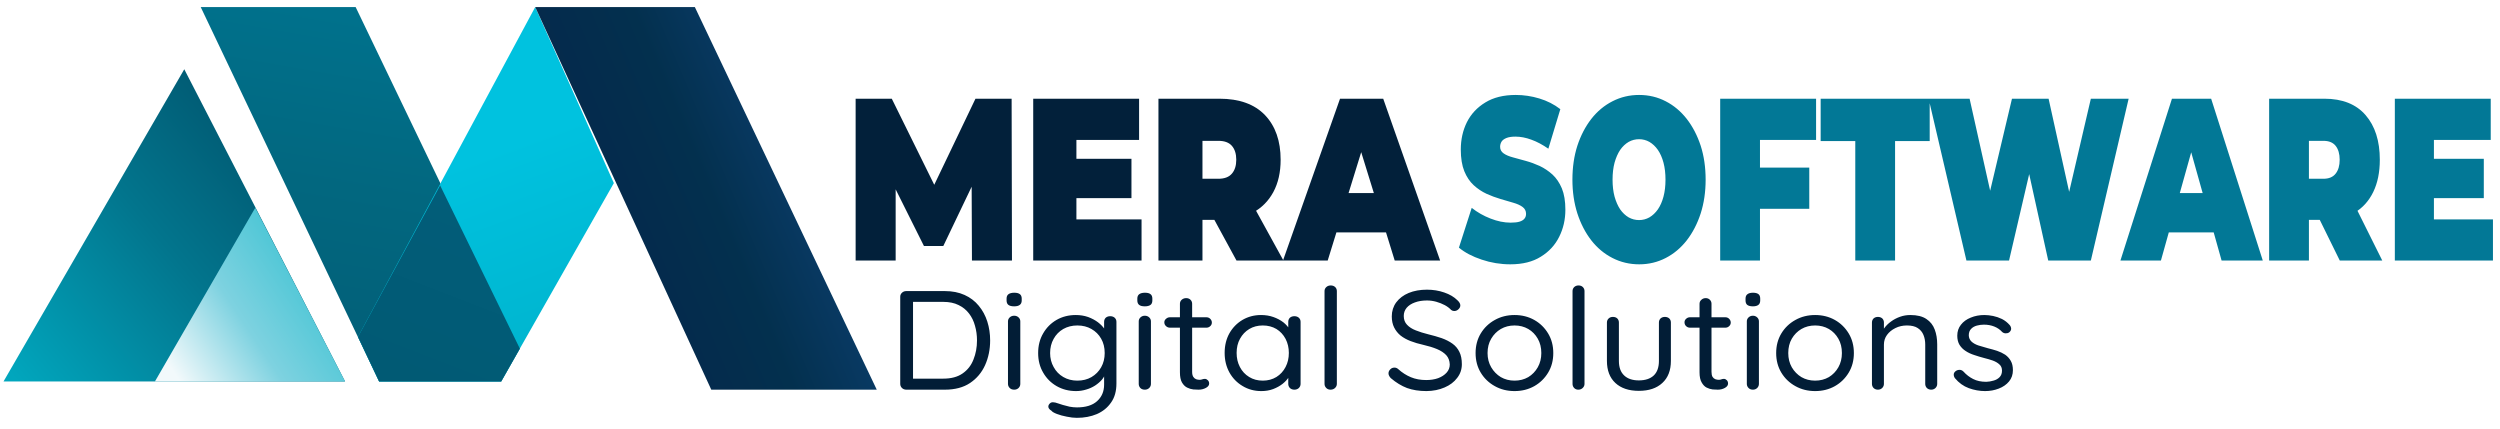
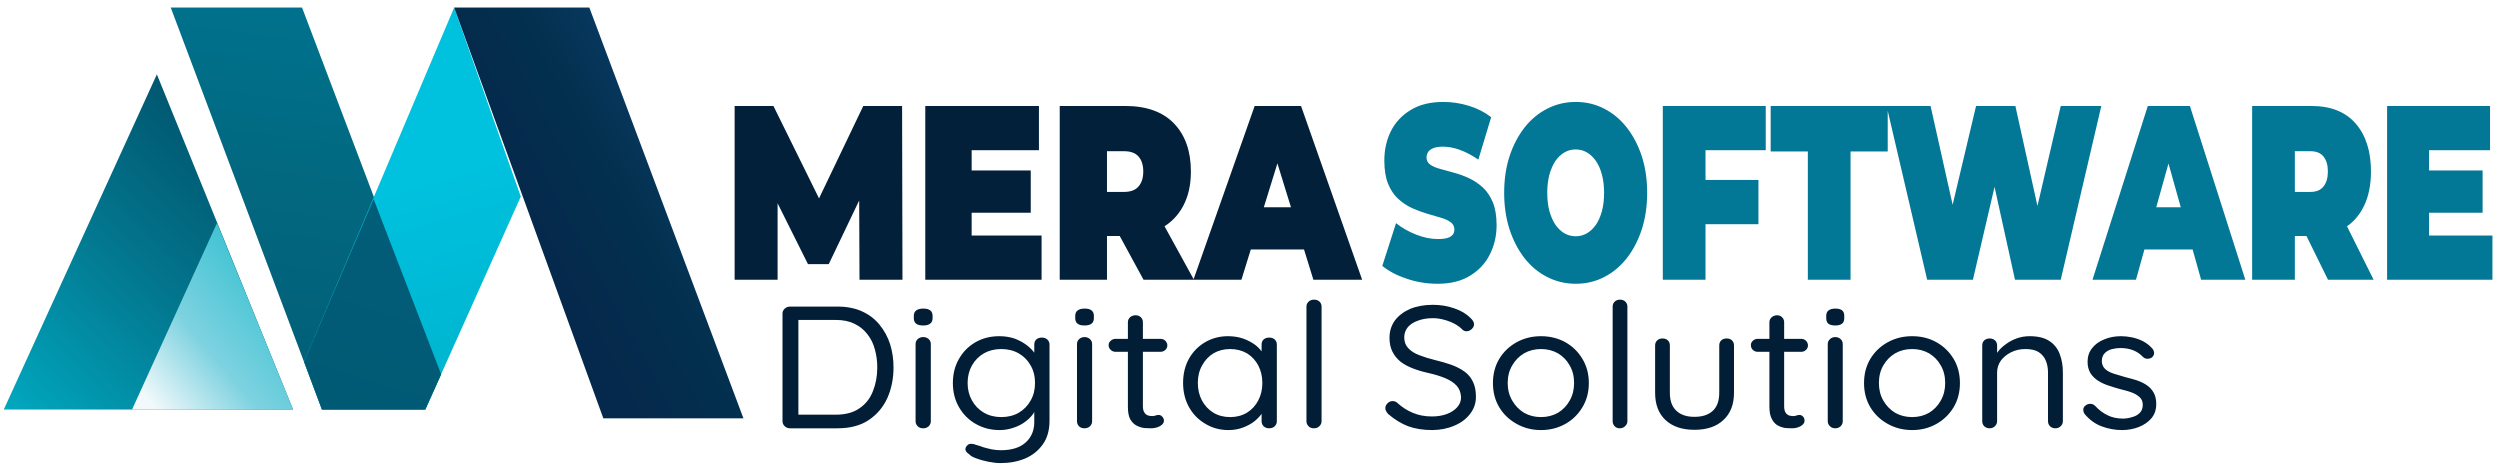
- <svg xmlns="http://www.w3.org/2000/svg" viewBox="0 180 2130 365" role="img" aria-label="Mera Software — Digital Solutions">
+ <svg xmlns="http://www.w3.org/2000/svg" viewBox="0 180 1984 377" role="img" aria-label="Mera Software — Digital Solutions">
  <defs>
-     <linearGradient id="a" gradientUnits="userSpaceOnUse" x1="10" y1="500" x2="250" y2="300">
+     <linearGradient id="a" gradientUnits="userSpaceOnUse" x1="8.5" y1="500" x2="197.9" y2="300">
      <stop offset="0" stop-color="#01a6bd" />
-       <stop offset=".55" stop-color="#02758d" />
+       <stop offset="0.55" stop-color="#02758d" />
      <stop offset="1" stop-color="#01556e" />
    </linearGradient>
-     <linearGradient id="p" gradientUnits="userSpaceOnUse" x1="150" y1="500" x2="285" y2="410">
+     <linearGradient id="p" gradientUnits="userSpaceOnUse" x1="119" y1="500" x2="225.5" y2="410">
      <stop offset="0" stop-color="#f2f9fb" />
-       <stop offset=".45" stop-color="#7ed2e0" />
+       <stop offset="0.45" stop-color="#7ed2e0" />
      <stop offset="1" stop-color="#3cc2d2" />
    </linearGradient>
-     <linearGradient id="b" gradientUnits="userSpaceOnUse" x1="300" y1="195" x2="250" y2="480">
+     <linearGradient id="b" gradientUnits="userSpaceOnUse" x1="237.3" y1="195" x2="197.9" y2="480">
      <stop offset="0" stop-color="#00718c" />
-       <stop offset=".5" stop-color="#02677f" />
+       <stop offset="0.5" stop-color="#02677f" />
      <stop offset="1" stop-color="#025f78" />
    </linearGradient>
-     <linearGradient id="c" gradientUnits="userSpaceOnUse" x1="390" y1="320" x2="450" y2="480">
+     <linearGradient id="c" gradientUnits="userSpaceOnUse" x1="308.3" y1="320" x2="355.7" y2="480">
      <stop offset="0" stop-color="#00c2df" />
      <stop offset="1" stop-color="#00b5cf" />
    </linearGradient>
-     <linearGradient id="o" gradientUnits="userSpaceOnUse" x1="390" y1="345" x2="330" y2="500">
+     <linearGradient id="o" gradientUnits="userSpaceOnUse" x1="308.3" y1="345" x2="261" y2="500">
      <stop offset="0" stop-color="#025d79" />
      <stop offset="1" stop-color="#015a74" />
    </linearGradient>
-     <linearGradient id="d" gradientUnits="userSpaceOnUse" x1="470" y1="262" x2="640" y2="190">
+     <linearGradient id="d" gradientUnits="userSpaceOnUse" x1="371.5" y1="262" x2="505.6" y2="190">
      <stop offset="0" stop-color="#05294c" />
-       <stop offset=".5" stop-color="#03304e" />
+       <stop offset="0.5" stop-color="#03304e" />
      <stop offset="1" stop-color="#0b3d6b" />
    </linearGradient>
  </defs>
-   <polygon points="157,239 3,505 294,505" fill="url(#a)" />
-   <polygon points="217.5,357 132,505 294,505" fill="url(#p)" />
-   <polygon points="171,186 303,186 442.9,477 427,505 323,505" fill="url(#b)" />
-   <polygon points="456,186 305,467 323,505 427,505 523,336" fill="url(#c)" />
-   <polygon points="375,338 305,467 323,505 427,505 442.9,477" fill="url(#o)" />
-   <polygon points="456,186 592,186 747,512 606,512" fill="url(#d)" />
-   <path fill="#02203a" d="M729 402V264.1H759.8L804.2 354.1H788L831.1 264.1H861.9L862.2 402H828.1L827.8 327.9H833.2L803.7 389.6H787.2L756.4 327.9H763.1V402ZM880.3 402V264.1H970.5V299.2H917.1V366.9H972.6V402ZM914.6 348.8V315.3H964V348.8ZM987 402V264.1H1038.9Q1064.4 264.1 1077.8 278.1Q1091.1 292.1 1091.1 316.1Q1091.1 332.1 1084.9 343.6Q1078.7 355.1 1067.4 361.2Q1056 367.3 1040.5 367.3H1007.8L1024.5 348.2V402ZM1053.5 402 1026.2 351.8H1065.9L1093.5 402ZM1024.5 353.3 1007.8 332.3H1038.1Q1045.9 332.3 1049.6 327.9Q1053.3 323.6 1053.3 316.1Q1053.3 308.6 1049.6 304.3Q1045.9 300 1038.1 300H1007.8L1024.5 278.9ZM1093.1 402 1141.7 264.1H1178.5L1227 402H1188.3L1152.5 286.2H1167L1131.2 402ZM1122 378 1131.5 344.5H1182.6L1192.1 378Z" />
-   <path fill="#027896" d="M1286.8 405.2Q1274.2 405.2 1262.4 401.2Q1250.6 397.3 1243 391L1253.9 357.1Q1261.1 362.8 1269.9 366.2Q1278.8 369.7 1287.1 369.7Q1292 369.7 1294.8 368.8Q1297.6 367.9 1298.9 366.2Q1300.2 364.6 1300.2 362.2Q1300.2 358.5 1297.2 356.3Q1294.2 354.1 1289.2 352.7Q1284.2 351.2 1278.3 349.5Q1272.5 347.8 1266.5 345.1Q1260.5 342.3 1255.6 337.8Q1250.6 333.2 1247.6 325.9Q1244.6 318.5 1244.6 307.4Q1244.6 294.6 1249.8 284.1Q1255.1 273.6 1265.5 267.3Q1275.9 260.9 1291.4 260.9Q1301.6 260.9 1311.5 263.9Q1321.5 266.9 1329.4 273L1319.2 306.7Q1311.7 301.5 1304.7 299Q1297.7 296.4 1291.1 296.4Q1286.3 296.4 1283.4 297.6Q1280.5 298.8 1279.3 300.7Q1278.1 302.7 1278.1 305.1Q1278.1 308.6 1281.1 310.7Q1284.1 312.8 1289.1 314.1Q1294 315.5 1300 317.1Q1305.9 318.7 1311.8 321.4Q1317.7 324.2 1322.7 328.7Q1327.6 333.2 1330.7 340.5Q1333.7 347.8 1333.7 358.7Q1333.7 371.3 1328.4 381.8Q1323.2 392.3 1312.8 398.7Q1302.5 405.2 1286.8 405.2ZM1396.6 405.2Q1384.3 405.2 1373.8 399.8Q1363.4 394.5 1355.8 384.8Q1348.2 375 1343.9 361.8Q1339.7 348.6 1339.7 333.1Q1339.7 317.3 1343.9 304.2Q1348.2 291.1 1355.8 281.3Q1363.4 271.6 1373.8 266.3Q1384.3 260.9 1396.5 260.9Q1408.8 260.9 1419.2 266.3Q1429.5 271.6 1437.1 281.3Q1444.7 291.1 1449 304.2Q1453.2 317.3 1453.2 333.1Q1453.2 348.6 1449 361.8Q1444.7 375 1437.1 384.8Q1429.5 394.5 1419.2 399.8Q1408.8 405.2 1396.6 405.2ZM1396.5 367.5Q1401.2 367.5 1405.3 365.2Q1409.4 362.8 1412.5 358.4Q1415.6 353.9 1417.3 347.5Q1419 341.1 1419 333.1Q1419 325 1417.3 318.6Q1415.6 312.2 1412.5 307.7Q1409.4 303.3 1405.3 300.9Q1401.2 298.6 1396.5 298.6Q1391.7 298.6 1387.6 300.9Q1383.5 303.3 1380.4 307.7Q1377.4 312.2 1375.6 318.6Q1373.9 325 1373.9 333.1Q1373.9 341.1 1375.6 347.5Q1377.4 353.9 1380.4 358.4Q1383.5 362.8 1387.6 365.2Q1391.7 367.5 1396.5 367.5ZM1465.6 402V264.1H1547.3V299.2H1499.5V402ZM1497.2 357.9V322.8H1541.5V357.9ZM1580.7 402V300.2H1551.2V264.1H1644.1V300.2H1614.6V402ZM1675.4 402 1643.2 264.1H1678.1L1704.1 380.5H1686.6L1714.2 264.1H1745.4L1771.1 380.5H1754.3L1781.4 264.1H1813.6L1781.4 402H1745.1L1724.1 306.7H1733.9L1711.7 402ZM1806.6 402 1850.5 264.1H1883.9L1927.9 402H1892.8L1860.3 286.2H1873.5L1841.1 402ZM1832.7 378 1841.4 344.5H1887.6L1896.2 378ZM1933.3 402V264.1H1980.3Q2003.4 264.1 2015.5 278.1Q2027.6 292.1 2027.6 316.1Q2027.6 332.1 2022 343.6Q2016.4 355.1 2006.1 361.2Q1995.8 367.3 1981.7 367.3H1952.1L1967.2 348.2V402ZM1993.5 402 1968.8 351.8H2004.7L2029.7 402ZM1967.2 353.3 1952.1 332.3H1979.6Q1986.6 332.3 1990 327.9Q1993.4 323.6 1993.4 316.1Q1993.4 308.6 1990 304.3Q1986.6 300 1979.6 300H1952.1L1967.2 278.9ZM2040.4 402V264.1H2122.1V299.2H2073.7V366.9H2124V402ZM2071.4 348.8V315.3H2116.2V348.8Z" />
-   <path fill="#021d36" d="M805 428Q814.5 428 821.8 431.3Q829.1 434.6 833.9 440.5Q838.8 446.4 841.2 454Q843.6 461.6 843.6 470Q843.6 481.5 839.3 491.1Q835 500.6 826.5 506.3Q818 512 805 512H772.2Q770 512 768.5 510.6Q767 509.1 767 507.1V432.8Q767 430.8 768.5 429.4Q770 428 772.2 428ZM803.7 502.6Q813.8 502.6 820.1 498.2Q826.5 493.8 829.4 486.3Q832.4 478.9 832.4 470Q832.4 463.5 830.7 457.6Q829.1 451.6 825.6 447.1Q822.1 442.5 816.7 439.9Q811.3 437.2 803.7 437.2H776.8L777.9 436.3V503.8L777.1 502.6ZM869.3 507.1Q869.3 509.1 867.8 510.6Q866.3 512 864.1 512Q861.7 512 860.3 510.6Q858.8 509.1 858.8 507.1V453.8Q858.8 451.8 860.3 450.4Q861.8 449 864.1 449Q866.3 449 867.8 450.4Q869.3 451.8 869.3 453.8ZM864.1 441Q860.8 441 859.2 439.8Q857.6 438.6 857.6 436V434.4Q857.6 431.8 859.3 430.6Q861 429.4 864.2 429.4Q867.3 429.4 868.9 430.6Q870.5 431.8 870.5 434.4V436Q870.5 438.6 868.8 439.8Q867.2 441 864.1 441ZM916.6 448.4Q922.2 448.4 927.1 450.1Q931.9 451.9 935.5 454.6Q939.1 457.4 941.1 460.4Q943.2 463.4 943.2 466L940.7 464.6V454.2Q940.7 452.1 942.1 450.7Q943.6 449.4 945.9 449.4Q948.2 449.4 949.7 450.7Q951.2 452.1 951.2 454.2V506.7Q951.2 516.6 946.6 523Q942.1 529.5 934.5 532.8Q926.9 536 917.5 536Q913.6 536 908.9 535Q904.1 534.1 900.5 532.7Q896.8 531.3 895.8 529.9Q893.8 528.7 893.3 527.2Q892.9 525.7 893.9 524.4Q895.1 522.7 897 522.7Q898.9 522.7 901.8 523.8Q903 524.1 905.5 525Q908.1 525.8 911.3 526.5Q914.5 527.1 917.6 527.1Q928.8 527.1 934.7 521.8Q940.7 516.4 940.7 507.7V496.5L942.1 497.1Q941.3 500.5 938.9 503.4Q936.5 506.2 933 508.5Q929.6 510.7 925.4 511.9Q921.2 513.2 916.8 513.2Q907.7 513.2 900.3 509Q893 504.8 888.8 497.5Q884.5 490.2 884.5 480.8Q884.5 471.3 888.8 464Q893 456.7 900.3 452.5Q907.5 448.4 916.6 448.4ZM917.9 457.3Q911.2 457.3 905.9 460.3Q900.6 463.4 897.7 468.7Q894.7 474 894.7 480.8Q894.7 487.4 897.7 492.7Q900.6 498.1 905.9 501.2Q911.2 504.3 917.9 504.3Q924.7 504.3 929.9 501.3Q935.2 498.2 938.2 492.9Q941.2 487.6 941.2 480.8Q941.2 473.8 938.2 468.6Q935.2 463.3 929.9 460.3Q924.7 457.3 917.9 457.3ZM980.6 507.1Q980.6 509.1 979.1 510.6Q977.6 512 975.4 512Q973 512 971.6 510.6Q970.2 509.1 970.2 507.1V453.8Q970.2 451.8 971.7 450.4Q973.2 449 975.4 449Q977.6 449 979.1 450.4Q980.6 451.8 980.6 453.8ZM975.4 441Q972.1 441 970.6 439.8Q969 438.6 969 436V434.4Q969 431.8 970.7 430.6Q972.4 429.4 975.5 429.4Q978.7 429.4 980.2 430.6Q981.8 431.8 981.8 434.4V436Q981.8 438.6 980.2 439.8Q978.5 441 975.4 441ZM996.9 450.3H1027.7Q1029.8 450.3 1031.1 451.6Q1032.5 453 1032.5 454.8Q1032.5 456.7 1031.1 457.9Q1029.8 459.2 1027.7 459.2H996.9Q994.9 459.2 993.5 457.9Q992 456.6 992 454.6Q992 452.8 993.5 451.6Q994.9 450.3 996.9 450.3ZM1010.6 434Q1012.9 434 1014.3 435.4Q1015.7 436.8 1015.7 438.8V496.8Q1015.7 499.6 1016.7 501.1Q1017.6 502.5 1019.1 503.1Q1020.6 503.6 1022 503.6Q1023.3 503.6 1024.3 503.2Q1025.3 502.8 1026.6 502.8Q1027.9 502.8 1029 503.9Q1030.2 505 1030.2 506.8Q1030.2 509 1027.4 510.5Q1024.6 512 1021.2 512Q1019.4 512 1016.7 511.8Q1014 511.5 1011.4 510.2Q1008.8 508.9 1007 505.8Q1005.3 502.8 1005.3 497.2V438.8Q1005.3 436.8 1006.8 435.4Q1008.4 434 1010.6 434ZM1102.8 449.4Q1105.1 449.4 1106.6 450.7Q1108.1 452.1 1108.1 454.2V507.1Q1108.1 509.1 1106.6 510.6Q1105.1 512 1102.8 512Q1100.5 512 1099 510.6Q1097.6 509.1 1097.6 507.1V495.7L1100.1 495.4Q1100.1 498.1 1098.1 501.2Q1096.2 504.3 1092.8 507Q1089.4 509.7 1084.7 511.5Q1080.1 513.2 1074.7 513.2Q1065.8 513.2 1058.7 508.9Q1051.6 504.7 1047.5 497.4Q1043.4 490 1043.4 480.7Q1043.4 471.2 1047.5 463.9Q1051.6 456.7 1058.7 452.5Q1065.8 448.4 1074.4 448.4Q1080.1 448.4 1084.9 450.1Q1089.7 451.8 1093.4 454.6Q1097 457.5 1099 461Q1101 464.5 1101 468L1097.6 467.2V454.2Q1097.6 452.1 1099 450.7Q1100.5 449.4 1102.8 449.4ZM1075.9 504.3Q1082.4 504.3 1087.5 501.2Q1092.5 498.1 1095.3 492.7Q1098.1 487.4 1098.1 480.7Q1098.1 474.1 1095.3 468.7Q1092.5 463.4 1087.5 460.3Q1082.4 457.3 1075.9 457.3Q1069.4 457.3 1064.4 460.3Q1059.4 463.3 1056.5 468.6Q1053.6 473.8 1053.6 480.7Q1053.6 487.4 1056.4 492.7Q1059.2 498.1 1064.3 501.2Q1069.3 504.3 1075.9 504.3ZM1139 507.1Q1139 509.1 1137.4 510.6Q1135.9 512 1133.6 512Q1131.4 512 1130 510.6Q1128.5 509.1 1128.5 507.1V428Q1128.5 426 1130 424.6Q1131.5 423.2 1133.8 423.2Q1136.1 423.2 1137.6 424.6Q1139 426 1139 428Z" />
-   <path fill="#021d36" d="M1215.4 513.2Q1206 513.2 1198.8 510.6Q1191.7 507.9 1185 502.2Q1184.1 501.3 1183.6 500.3Q1183 499.3 1183 498.1Q1183 496.2 1184.5 494.7Q1185.9 493.2 1188.1 493.2Q1189.9 493.2 1191.3 494.5Q1196.3 499 1202.1 501.4Q1207.9 503.8 1215.1 503.8Q1220.8 503.8 1225.3 502.2Q1229.8 500.5 1232.5 497.5Q1235.2 494.5 1235.2 490.5Q1235 485.7 1232.2 482.6Q1229.3 479.5 1224.3 477.4Q1219.2 475.3 1212.6 473.8Q1206.7 472.5 1201.8 470.6Q1196.9 468.7 1193.3 465.9Q1189.8 463 1187.8 459Q1185.8 455 1185.8 449.6Q1185.8 442.8 1189.6 437.6Q1193.5 432.4 1200.2 429.6Q1207 426.8 1215.8 426.8Q1223.6 426.8 1230.5 429.2Q1237.5 431.6 1241.7 435.8Q1244.2 438.1 1244.2 440.2Q1244.2 442 1242.6 443.5Q1241 445 1239 445Q1237.6 445 1236.4 444.1Q1234.3 441.8 1231 440Q1227.6 438.2 1223.7 437.1Q1219.7 436 1215.8 436Q1209.9 436 1205.4 437.7Q1201 439.3 1198.5 442.2Q1196 445.2 1196 449.2Q1196 453.8 1198.8 456.7Q1201.6 459.7 1206.3 461.5Q1211.1 463.4 1216.8 464.8Q1223 466.3 1228.3 468.1Q1233.6 470 1237.5 472.8Q1241.3 475.5 1243.4 479.8Q1245.5 484 1245.5 490.3Q1245.5 496.9 1241.5 502Q1237.6 507.2 1230.8 510.1Q1223.9 513.1 1215.4 513.2ZM1323.4 480.8Q1323.4 490.2 1319 497.5Q1314.6 504.8 1307.2 509Q1299.7 513.2 1290.4 513.2Q1281.1 513.2 1273.6 509Q1266 504.8 1261.6 497.5Q1257.2 490.2 1257.2 480.8Q1257.2 471.4 1261.6 464.1Q1266 456.8 1273.6 452.6Q1281.1 448.4 1290.4 448.4Q1299.7 448.4 1307.2 452.6Q1314.6 456.8 1319 464.1Q1323.4 471.4 1323.4 480.8ZM1313.2 480.8Q1313.2 473.8 1310.2 468.6Q1307.2 463.3 1302.1 460.3Q1296.9 457.3 1290.4 457.3Q1283.9 457.3 1278.7 460.3Q1273.6 463.3 1270.5 468.6Q1267.4 473.8 1267.4 480.8Q1267.4 487.6 1270.5 492.9Q1273.6 498.2 1278.7 501.3Q1283.9 504.3 1290.4 504.3Q1296.9 504.3 1302.1 501.3Q1307.2 498.2 1310.2 492.9Q1313.2 487.6 1313.2 480.8ZM1350 507.1Q1350 509.1 1348.4 510.6Q1346.9 512 1344.7 512Q1342.6 512 1341.2 510.6Q1339.8 509.1 1339.8 507.1V428Q1339.8 426 1341.2 424.6Q1342.7 423.2 1344.9 423.2Q1347.2 423.2 1348.6 424.6Q1350 426 1350 428ZM1418.5 450Q1420.7 450 1422.2 451.3Q1423.6 452.7 1423.6 454.8V487.5Q1423.6 499.6 1416.3 506.3Q1409.1 513 1396.3 513Q1383.5 513 1376.3 506.3Q1369.1 499.6 1369.1 487.5V454.8Q1369.1 452.7 1370.6 451.3Q1372 450 1374.2 450Q1376.5 450 1377.9 451.3Q1379.3 452.7 1379.3 454.8V487.5Q1379.3 495.7 1383.8 499.9Q1388.2 504.1 1396.3 504.1Q1404.5 504.1 1409 499.9Q1413.4 495.7 1413.4 487.5V454.8Q1413.4 452.7 1414.8 451.3Q1416.3 450 1418.5 450ZM1439.9 450.3H1469.9Q1471.9 450.3 1473.2 451.6Q1474.6 453 1474.6 454.8Q1474.6 456.7 1473.2 457.9Q1471.9 459.2 1469.9 459.2H1439.9Q1438 459.2 1436.6 457.9Q1435.2 456.6 1435.2 454.6Q1435.2 452.8 1436.6 451.6Q1438 450.3 1439.9 450.3ZM1453.3 434Q1455.4 434 1456.8 435.4Q1458.2 436.8 1458.2 438.8V496.8Q1458.2 499.6 1459.1 501.1Q1460 502.5 1461.5 503.1Q1463 503.6 1464.4 503.6Q1465.6 503.6 1466.6 503.2Q1467.6 502.8 1468.8 502.8Q1470.1 502.8 1471.2 503.9Q1472.3 505 1472.3 506.8Q1472.3 509 1469.6 510.5Q1466.9 512 1463.6 512Q1461.8 512 1459.2 511.8Q1456.6 511.5 1454 510.2Q1451.5 508.9 1449.8 505.8Q1448 502.8 1448 497.2V438.8Q1448 436.8 1449.6 435.4Q1451.1 434 1453.3 434ZM1498.6 507.1Q1498.6 509.1 1497.1 510.6Q1495.6 512 1493.5 512Q1491.2 512 1489.8 510.6Q1488.3 509.1 1488.3 507.1V453.8Q1488.3 451.8 1489.8 450.4Q1491.3 449 1493.5 449Q1495.6 449 1497.1 450.4Q1498.6 451.8 1498.6 453.8ZM1493.5 441Q1490.3 441 1488.7 439.8Q1487.2 438.6 1487.2 436V434.4Q1487.2 431.8 1488.9 430.6Q1490.5 429.4 1493.6 429.4Q1496.6 429.4 1498.2 430.6Q1499.7 431.8 1499.7 434.4V436Q1499.7 438.6 1498.1 439.8Q1496.5 441 1493.5 441ZM1579.5 480.8Q1579.5 490.2 1575.1 497.5Q1570.7 504.8 1563.3 509Q1555.8 513.2 1546.5 513.2Q1537.2 513.2 1529.7 509Q1522.1 504.8 1517.7 497.5Q1513.3 490.2 1513.3 480.8Q1513.3 471.4 1517.7 464.1Q1522.1 456.8 1529.7 452.6Q1537.2 448.4 1546.5 448.4Q1555.8 448.4 1563.3 452.6Q1570.7 456.8 1575.1 464.1Q1579.5 471.4 1579.5 480.8ZM1569.3 480.8Q1569.3 473.8 1566.3 468.6Q1563.3 463.3 1558.2 460.3Q1553 457.3 1546.5 457.3Q1540 457.3 1534.8 460.3Q1529.7 463.3 1526.6 468.6Q1523.6 473.8 1523.6 480.8Q1523.6 487.6 1526.6 492.9Q1529.7 498.2 1534.8 501.3Q1540 504.3 1546.5 504.3Q1553 504.3 1558.2 501.3Q1563.3 498.2 1566.3 492.9Q1569.3 487.6 1569.3 480.8ZM1627.6 448.4Q1636.3 448.4 1641.3 451.8Q1646.3 455.1 1648.4 460.8Q1650.5 466.4 1650.5 473.4V507.1Q1650.5 509.1 1649 510.6Q1647.5 512 1645.4 512Q1643.2 512 1641.7 510.6Q1640.3 509.1 1640.3 507.1V473.6Q1640.3 469 1638.8 465.4Q1637.3 461.7 1633.9 459.5Q1630.6 457.3 1624.7 457.3Q1619.3 457.3 1614.9 459.5Q1610.4 461.7 1607.7 465.4Q1605.1 469 1605.1 473.6V507.1Q1605.1 509.1 1603.6 510.6Q1602.1 512 1600 512Q1597.8 512 1596.3 510.6Q1594.9 509.1 1594.9 507.1V454.8Q1594.9 452.7 1596.3 451.3Q1597.8 450 1600 450Q1602.2 450 1603.7 451.3Q1605.1 452.7 1605.1 454.8V463.3L1602.5 465.9Q1603.1 462.8 1605.4 459.6Q1607.7 456.4 1611.2 453.9Q1614.6 451.4 1618.8 449.9Q1623 448.4 1627.6 448.4ZM1665.6 502.2Q1664.5 500.6 1664.6 498.9Q1664.7 497.1 1666.8 495.8Q1668.1 495 1669.8 495.1Q1671.5 495.2 1672.9 496.6Q1676.5 500.6 1681.1 502.9Q1685.7 505.3 1692.3 505.3Q1695.4 505.2 1698.4 504.3Q1701.5 503.5 1703.6 501.4Q1705.7 499.3 1705.7 495.8Q1705.7 492.4 1703.5 490.5Q1701.4 488.5 1697.9 487.2Q1694.5 486 1690.4 485Q1686.2 483.9 1682.1 482.5Q1678 481.2 1674.8 479.1Q1671.5 477 1669.5 473.8Q1667.6 470.6 1667.6 466Q1667.6 460.6 1670.7 456.7Q1673.8 452.7 1679.1 450.6Q1684.4 448.4 1690.6 448.4Q1694.2 448.4 1698.1 449.2Q1702 450 1705.7 451.8Q1709.4 453.7 1712.2 456.9Q1713.3 458.1 1713.5 459.9Q1713.6 461.7 1711.8 463.2Q1710.4 464.1 1708.7 464Q1707 463.9 1705.8 462.8Q1703.1 459.8 1699.1 458.2Q1695.1 456.6 1690.3 456.6Q1687.2 456.6 1684.3 457.4Q1681.3 458.2 1679.4 460.2Q1677.4 462.2 1677.4 465.7Q1677.5 468.9 1679.7 471Q1681.8 473 1685.5 474.3Q1689.2 475.5 1693.7 476.7Q1697.8 477.7 1701.5 478.9Q1705.3 480.2 1708.4 482.2Q1711.4 484.3 1713.2 487.5Q1715 490.6 1715 495.4Q1715 501 1711.7 505Q1708.4 509 1702.9 511.1Q1697.5 513.2 1691.3 513.2Q1684.3 513.2 1677.4 510.7Q1670.6 508.2 1665.6 502.2Z" />
+   <polygon points="124.5,239 3,505 232.6,505" fill="url(#a)" />
+   <polygon points="172.2,357 104.8,505 232.6,505" fill="url(#p)" />
+   <polygon points="135.5,186 239.7,186 350.1,477 337.5,505 255.5,505" fill="url(#b)" />
+   <polygon points="360.4,186 241.3,467 255.5,505 337.5,505 413.3,336" fill="url(#c)" />
+   <polygon points="296.5,338 241.3,467 255.5,505 337.5,505 350.1,477" fill="url(#o)" />
+   <polygon points="360.4,186 467.7,186 590,512 478.8,512" fill="url(#d)" />
+   <path fill="#02203a" d="M583 402V264.1H613.8L658.2 354.1H642L685.1 264.1H715.9L716.2 402H682.1L681.8 327.9H687.2L657.7 389.6H641.2L610.4 327.9H617.1V402ZM734.3 402V264.1H824.5V299.2H771.1V366.9H826.6V402ZM768.6 348.8V315.3H818V348.8ZM841 402V264.1H892.9Q918.4 264.1 931.8 278.1Q945.1 292.1 945.1 316.1Q945.1 332.1 938.9 343.6Q932.7 355.1 921.4 361.2Q910 367.3 894.5 367.3H861.8L878.5 348.2V402ZM907.5 402 880.2 351.8H919.9L947.5 402ZM878.5 353.3 861.8 332.3H892.1Q899.9 332.3 903.6 327.9Q907.3 323.6 907.3 316.1Q907.3 308.6 903.6 304.3Q899.9 300 892.1 300H861.8L878.5 278.9ZM947.1 402 995.7 264.1H1032.5L1081 402H1042.3L1006.5 286.2H1021L985.2 402ZM976 378 985.5 344.5H1036.6L1046.1 378Z" />
+   <path fill="#027896" d="M1140.8 405.2Q1128.2 405.2 1116.4 401.2Q1104.6 397.3 1097 391L1107.9 357.1Q1115.1 362.8 1123.9 366.2Q1132.8 369.7 1141.1 369.7Q1146 369.7 1148.8 368.8Q1151.6 367.9 1152.9 366.2Q1154.2 364.6 1154.2 362.2Q1154.2 358.5 1151.2 356.3Q1148.2 354.1 1143.2 352.7Q1138.2 351.2 1132.3 349.5Q1126.5 347.8 1120.5 345.1Q1114.5 342.3 1109.6 337.8Q1104.6 333.2 1101.6 325.9Q1098.6 318.5 1098.6 307.4Q1098.6 294.6 1103.8 284.1Q1109.1 273.6 1119.5 267.3Q1129.9 260.9 1145.4 260.9Q1155.6 260.9 1165.5 263.9Q1175.5 266.9 1183.4 273L1173.2 306.7Q1165.7 301.5 1158.7 299Q1151.7 296.4 1145.1 296.4Q1140.3 296.4 1137.4 297.6Q1134.5 298.8 1133.3 300.7Q1132.1 302.7 1132.1 305.1Q1132.1 308.6 1135.1 310.7Q1138.1 312.8 1143.1 314.1Q1148 315.5 1154 317.1Q1159.9 318.7 1165.8 321.4Q1171.7 324.2 1176.7 328.7Q1181.6 333.2 1184.7 340.5Q1187.7 347.8 1187.7 358.7Q1187.7 371.3 1182.4 381.8Q1177.2 392.3 1166.8 398.7Q1156.5 405.2 1140.8 405.2ZM1250.6 405.2Q1238.3 405.2 1227.8 399.8Q1217.4 394.5 1209.8 384.8Q1202.2 375 1197.9 361.8Q1193.7 348.6 1193.7 333.1Q1193.7 317.3 1197.9 304.2Q1202.2 291.1 1209.8 281.3Q1217.4 271.6 1227.8 266.3Q1238.3 260.9 1250.5 260.9Q1262.8 260.9 1273.2 266.3Q1283.5 271.6 1291.1 281.3Q1298.7 291.1 1303 304.2Q1307.2 317.3 1307.2 333.1Q1307.2 348.6 1303 361.8Q1298.7 375 1291.1 384.8Q1283.5 394.5 1273.2 399.8Q1262.8 405.2 1250.6 405.2ZM1250.5 367.5Q1255.2 367.5 1259.3 365.2Q1263.4 362.8 1266.5 358.4Q1269.6 353.9 1271.3 347.5Q1273 341.1 1273 333.1Q1273 325 1271.3 318.6Q1269.6 312.2 1266.5 307.7Q1263.4 303.3 1259.3 300.9Q1255.2 298.6 1250.5 298.6Q1245.7 298.6 1241.6 300.9Q1237.5 303.3 1234.4 307.7Q1231.4 312.2 1229.6 318.6Q1227.9 325 1227.9 333.1Q1227.9 341.1 1229.6 347.5Q1231.4 353.9 1234.4 358.4Q1237.5 362.8 1241.6 365.2Q1245.7 367.5 1250.5 367.5ZM1319.6 402V264.1H1401.3V299.2H1353.5V402ZM1351.2 357.9V322.8H1395.5V357.9ZM1434.7 402V300.2H1405.2V264.1H1498.1V300.2H1468.6V402ZM1529.4 402 1497.2 264.1H1532.1L1558.1 380.5H1540.6L1568.2 264.1H1599.4L1625.1 380.5H1608.3L1635.4 264.1H1667.6L1635.4 402H1599.1L1578.1 306.7H1587.9L1565.7 402ZM1660.6 402 1704.5 264.1H1737.9L1781.9 402H1746.8L1714.3 286.2H1727.5L1695.1 402ZM1686.7 378 1695.4 344.5H1741.6L1750.2 378ZM1787.3 402V264.1H1834.3Q1857.4 264.1 1869.5 278.1Q1881.6 292.1 1881.6 316.1Q1881.6 332.1 1876 343.6Q1870.4 355.1 1860.1 361.2Q1849.8 367.3 1835.7 367.3H1806.1L1821.2 348.2V402ZM1847.5 402 1822.8 351.8H1858.7L1883.7 402ZM1821.2 353.3 1806.1 332.3H1833.6Q1840.6 332.3 1844 327.9Q1847.4 323.6 1847.4 316.1Q1847.4 308.6 1844 304.3Q1840.6 300 1833.6 300H1806.1L1821.2 278.9ZM1894.4 402V264.1H1976.1V299.2H1927.7V366.9H1978V402ZM1925.4 348.8V315.3H1970.2V348.8Z" />
+   <path fill="#021d36" d="M664.7 423.3Q675.7 423.3 684.1 427.1Q692.5 430.9 698 437.7Q703.6 444.5 706.4 453.2Q709.1 461.9 709.1 471.6Q709.1 484.8 704.2 495.9Q699.2 506.8 689.5 513.3Q679.7 519.9 664.7 519.9H627Q624.5 519.9 622.8 518.3Q621 516.6 621 514.3V428.8Q621 426.5 622.8 424.9Q624.5 423.3 627 423.3ZM663.2 509.1Q674.9 509.1 682.1 504Q689.5 499 692.8 490.3Q696.2 481.8 696.2 471.6Q696.2 464.1 694.3 457.3Q692.5 450.4 688.4 445.3Q684.4 440 678.2 437Q672 433.9 663.2 433.9H632.3L633.6 432.8V510.5L632.7 509.1ZM738.7 514.3Q738.7 516.6 737 518.3Q735.2 519.9 732.7 519.9Q729.9 519.9 728.3 518.3Q726.6 516.6 726.6 514.3V453Q726.6 450.7 728.3 449.1Q730.1 447.5 732.7 447.5Q735.2 447.5 737 449.1Q738.7 450.7 738.7 453ZM732.7 438.3Q728.9 438.3 727.1 436.9Q725.2 435.5 725.2 432.5V430.7Q725.2 427.7 727.2 426.3Q729.1 424.9 732.8 424.9Q736.4 424.9 738.2 426.3Q740.1 427.7 740.1 430.7V432.5Q740.1 435.5 738.1 436.9Q736.3 438.3 732.7 438.3ZM793.1 446.8Q799.5 446.8 805.2 448.7Q810.7 450.8 814.8 453.9Q819 457.1 821.3 460.6Q823.7 464 823.7 467L820.8 465.4V453.4Q820.8 451 822.4 449.4Q824.1 447.9 826.8 447.9Q829.4 447.9 831.1 449.4Q832.9 451 832.9 453.4V513.8Q832.9 525.2 827.6 532.6Q822.4 540 813.7 543.8Q804.9 547.5 794.1 547.5Q789.6 547.5 784.2 546.4Q778.7 545.3 774.6 543.7Q770.3 542.1 769.2 540.5Q766.9 539.1 766.3 537.4Q765.8 535.7 767 534.2Q768.4 532.2 770.5 532.2Q772.7 532.2 776.1 533.5Q777.4 533.8 780.3 534.9Q783.3 535.8 787 536.6Q790.7 537.3 794.2 537.3Q807.1 537.3 813.9 531.2Q820.8 525 820.8 515V502.1L822.4 502.8Q821.5 506.7 818.7 510Q816 513.2 811.9 515.9Q808 518.4 803.2 519.8Q798.4 521.3 793.3 521.3Q782.8 521.3 774.3 516.4Q765.9 511.6 761.1 503.2Q756.2 494.8 756.2 484Q756.2 473.1 761.1 464.7Q765.9 456.3 774.3 451.5Q782.6 446.8 793.1 446.8ZM794.6 457Q786.9 457 780.8 460.4Q774.7 464 771.3 470.1Q767.9 476.2 767.9 484Q767.9 491.6 771.3 497.7Q774.7 503.9 780.8 507.5Q786.9 511 794.6 511Q802.4 511 808.4 507.6Q814.5 504 817.9 497.9Q821.4 491.8 821.4 484Q821.4 476 817.9 470Q814.5 463.9 808.4 460.4Q802.4 457 794.6 457ZM866.7 514.3Q866.7 516.6 865 518.3Q863.2 519.9 860.7 519.9Q857.9 519.9 856.3 518.3Q854.7 516.6 854.7 514.3V453Q854.7 450.7 856.4 449.1Q858.2 447.5 860.7 447.5Q863.2 447.5 865 449.1Q866.7 450.7 866.7 453ZM860.7 438.3Q856.9 438.3 855.2 436.9Q853.3 435.5 853.3 432.5V430.7Q853.3 427.7 855.3 426.3Q857.2 424.9 860.8 424.9Q864.5 424.9 866.2 426.3Q868.1 427.7 868.1 430.7V432.5Q868.1 435.5 866.2 436.9Q864.3 438.3 860.7 438.3ZM885.4 448.9H920.8Q923.3 448.9 924.8 450.4Q926.4 452.1 926.4 454.1Q926.4 456.3 924.8 457.7Q923.3 459.2 920.8 459.2H885.4Q883.1 459.2 881.5 457.7Q879.8 456.2 879.8 453.9Q879.8 451.8 881.5 450.4Q883.1 448.9 885.4 448.9ZM901.2 430.2Q903.8 430.2 905.4 431.8Q907 433.4 907 435.7V502.4Q907 505.6 908.2 507.4Q909.2 509 911 509.7Q912.7 510.2 914.3 510.2Q915.8 510.2 916.9 509.8Q918.1 509.3 919.6 509.3Q921.1 509.3 922.3 510.6Q923.7 511.9 923.7 513.9Q923.7 516.4 920.5 518.2Q917.3 519.9 913.4 519.9Q911.3 519.9 908.2 519.7Q905.1 519.3 902.1 517.8Q899.1 516.3 897 512.8Q895.1 509.3 895.1 502.9V435.7Q895.1 433.4 896.8 431.8Q898.6 430.2 901.2 430.2ZM1007.2 447.9Q1009.9 447.9 1011.6 449.4Q1013.3 451 1013.3 453.4V514.3Q1013.3 516.6 1011.6 518.3Q1009.9 519.9 1007.2 519.9Q1004.6 519.9 1002.8 518.3Q1001.2 516.6 1001.2 514.3V501.2L1004.1 500.8Q1004.1 503.9 1001.8 507.5Q999.6 511 995.7 514.2Q991.8 517.3 986.4 519.3Q981.1 521.3 974.9 521.3Q964.7 521.3 956.5 516.3Q948.3 511.5 943.6 503.1Q938.9 494.6 938.9 483.9Q938.9 473 943.6 464.6Q948.3 456.3 956.5 451.5Q964.7 446.8 974.5 446.8Q981.1 446.8 986.6 448.7Q992.1 450.7 996.4 453.9Q1000.5 457.2 1002.8 461.3Q1005.1 465.3 1005.1 469.3L1001.2 468.4V453.4Q1001.2 451 1002.8 449.4Q1004.6 447.9 1007.2 447.9ZM976.3 511Q983.7 511 989.6 507.5Q995.4 503.9 998.6 497.7Q1001.8 491.6 1001.8 483.9Q1001.8 476.3 998.6 470.1Q995.4 464 989.6 460.4Q983.7 457 976.3 457Q968.8 457 963 460.4Q957.3 463.9 954 470Q950.6 476 950.6 483.9Q950.6 491.6 953.8 497.7Q957.1 503.9 962.9 507.5Q968.7 511 976.3 511ZM1048.8 514.3Q1048.8 516.6 1047 518.3Q1045.3 519.9 1042.6 519.9Q1040.1 519.9 1038.5 518.3Q1036.8 516.6 1036.8 514.3V423.3Q1036.8 421 1038.5 419.4Q1040.2 417.8 1042.9 417.8Q1045.5 417.8 1047.2 419.4Q1048.8 421 1048.8 423.3Z" />
+   <path fill="#021d36" d="M1136.7 521.3Q1125.9 521.3 1117.6 518.3Q1109.4 515.2 1101.7 508.6Q1100.7 507.6 1100.1 506.4Q1099.4 505.3 1099.4 503.9Q1099.4 501.7 1101.2 500Q1102.8 498.3 1105.3 498.3Q1107.4 498.3 1109 499.8Q1114.7 505 1121.4 507.7Q1128.1 510.5 1136.4 510.5Q1142.9 510.5 1148.1 508.6Q1153.3 506.7 1156.4 503.2Q1159.5 499.8 1159.5 495.2Q1159.2 489.7 1156 486.1Q1152.7 482.5 1146.9 480.1Q1141.1 477.7 1133.5 476Q1126.7 474.5 1121.1 472.3Q1115.4 470.1 1111.3 466.9Q1107.3 463.6 1105 459Q1102.7 454.4 1102.7 448.1Q1102.7 440.3 1107 434.3Q1111.5 428.4 1119.2 425.1Q1127 421.9 1137.2 421.9Q1146.1 421.9 1154.1 424.7Q1162.1 427.4 1166.9 432.3Q1169.8 434.9 1169.8 437.3Q1169.8 439.4 1168 441.1Q1166.1 442.9 1163.8 442.9Q1162.2 442.9 1160.8 441.8Q1158.4 439.2 1154.6 437.1Q1150.7 435 1146.2 433.8Q1141.6 432.5 1137.2 432.5Q1130.4 432.5 1125.2 434.5Q1120.1 436.3 1117.3 439.6Q1114.4 443.1 1114.4 447.7Q1114.4 453 1117.6 456.3Q1120.8 459.8 1126.2 461.8Q1131.8 464 1138.3 465.6Q1145.4 467.3 1151.5 469.4Q1157.6 471.6 1162.1 474.8Q1166.5 477.9 1168.9 482.9Q1171.3 487.7 1171.3 494.9Q1171.3 502.5 1166.7 508.4Q1162.2 514.4 1154.4 517.7Q1146.5 521.2 1136.7 521.3ZM1260.9 484Q1260.9 494.8 1255.8 503.2Q1250.8 511.6 1242.3 516.4Q1233.6 521.3 1222.9 521.3Q1212.3 521.3 1203.6 516.4Q1194.9 511.6 1189.8 503.2Q1184.8 494.8 1184.8 484Q1184.8 473.2 1189.8 464.8Q1194.9 456.4 1203.6 451.6Q1212.3 446.8 1222.9 446.8Q1233.6 446.8 1242.3 451.6Q1250.8 456.4 1255.8 464.8Q1260.9 473.2 1260.9 484ZM1249.2 484Q1249.2 476 1245.7 470Q1242.3 463.9 1236.4 460.4Q1230.4 457 1222.9 457Q1215.5 457 1209.5 460.4Q1203.6 463.9 1200.1 470Q1196.5 476 1196.5 484Q1196.5 491.8 1200.1 497.9Q1203.6 504 1209.5 507.6Q1215.5 511 1222.9 511Q1230.4 511 1236.4 507.6Q1242.3 504 1245.7 497.9Q1249.2 491.8 1249.2 484ZM1291.5 514.3Q1291.5 516.6 1289.6 518.3Q1287.9 519.9 1285.4 519.9Q1283 519.9 1281.4 518.3Q1279.8 516.6 1279.8 514.3V423.3Q1279.8 421 1281.4 419.4Q1283.1 417.8 1285.6 417.8Q1288.3 417.8 1289.9 419.4Q1291.5 421 1291.5 423.3ZM1370.3 448.6Q1372.8 448.6 1374.5 450.1Q1376.1 451.7 1376.1 454.1V491.7Q1376.1 505.6 1367.7 513.3Q1359.5 521.1 1344.7 521.1Q1330 521.1 1321.7 513.3Q1313.5 505.6 1313.5 491.7V454.1Q1313.5 451.7 1315.2 450.1Q1316.8 448.6 1319.3 448.6Q1322 448.6 1323.6 450.1Q1325.2 451.7 1325.2 454.1V491.7Q1325.2 501.2 1330.4 506Q1335.4 510.8 1344.7 510.8Q1354.2 510.8 1359.3 506Q1364.4 501.2 1364.4 491.7V454.1Q1364.4 451.7 1366 450.1Q1367.7 448.6 1370.3 448.6ZM1394.9 448.9H1429.4Q1431.7 448.9 1433.2 450.4Q1434.8 452.1 1434.8 454.1Q1434.8 456.3 1433.2 457.7Q1431.7 459.2 1429.4 459.2H1394.9Q1392.7 459.2 1391.1 457.7Q1389.5 456.2 1389.5 453.9Q1389.5 451.8 1391.1 450.4Q1392.7 448.9 1394.9 448.9ZM1410.3 430.2Q1412.7 430.2 1414.3 431.8Q1415.9 433.4 1415.9 435.7V502.4Q1415.9 505.6 1417 507.4Q1418 509 1419.7 509.7Q1421.4 510.2 1423 510.2Q1424.4 510.2 1425.6 509.8Q1426.7 509.3 1428.1 509.3Q1429.6 509.3 1430.9 510.6Q1432.1 511.9 1432.1 513.9Q1432.1 516.4 1429 518.2Q1425.9 519.9 1422.1 519.9Q1420.1 519.9 1417.1 519.7Q1414.1 519.3 1411.1 517.8Q1408.2 516.3 1406.3 512.8Q1404.2 509.3 1404.2 502.9V435.7Q1404.2 433.4 1406 431.8Q1407.8 430.2 1410.3 430.2ZM1462.4 514.3Q1462.4 516.6 1460.7 518.3Q1458.9 519.9 1456.5 519.9Q1453.9 519.9 1452.3 518.3Q1450.5 516.6 1450.5 514.3V453Q1450.5 450.7 1452.3 449.1Q1454 447.5 1456.5 447.5Q1458.9 447.5 1460.7 449.1Q1462.4 450.7 1462.4 453ZM1456.5 438.3Q1452.8 438.3 1451 436.9Q1449.3 435.5 1449.3 432.5V430.7Q1449.3 427.7 1451.2 426.3Q1453.1 424.9 1456.6 424.9Q1460.1 424.9 1461.9 426.3Q1463.6 427.7 1463.6 430.7V432.5Q1463.6 435.5 1461.8 436.9Q1460 438.3 1456.5 438.3ZM1555.4 484Q1555.4 494.8 1550.4 503.2Q1545.3 511.6 1536.8 516.4Q1528.2 521.3 1517.5 521.3Q1506.8 521.3 1498.1 516.4Q1489.4 511.6 1484.3 503.2Q1479.3 494.8 1479.3 484Q1479.3 473.2 1484.3 464.8Q1489.4 456.4 1498.1 451.6Q1506.8 446.8 1517.5 446.8Q1528.2 446.8 1536.8 451.6Q1545.3 456.4 1550.4 464.8Q1555.4 473.2 1555.4 484ZM1543.7 484Q1543.7 476 1540.2 470Q1536.8 463.9 1530.9 460.4Q1524.9 457 1517.5 457Q1510 457 1504 460.4Q1498.1 463.9 1494.6 470Q1491.1 476 1491.1 484Q1491.1 491.8 1494.6 497.9Q1498.1 504 1504 507.6Q1510 511 1517.5 511Q1524.9 511 1530.9 507.6Q1536.8 504 1540.2 497.9Q1543.7 491.8 1543.7 484ZM1610.7 446.8Q1620.7 446.8 1626.5 450.7Q1632.2 454.5 1634.6 461Q1637.1 467.5 1637.1 475.5V514.3Q1637.1 516.6 1635.3 518.3Q1633.6 519.9 1631.2 519.9Q1628.7 519.9 1626.9 518.3Q1625.3 516.6 1625.3 514.3V475.7Q1625.3 470.5 1623.6 466.3Q1621.9 462.1 1618 459.5Q1614.2 457 1607.4 457Q1601.2 457 1596.1 459.5Q1590.9 462.1 1587.8 466.3Q1584.9 470.5 1584.9 475.7V514.3Q1584.9 516.6 1583.1 518.3Q1581.4 519.9 1579 519.9Q1576.5 519.9 1574.7 518.3Q1573.1 516.6 1573.1 514.3V454.1Q1573.1 451.7 1574.7 450.1Q1576.5 448.6 1579 448.6Q1581.5 448.6 1583.2 450.1Q1584.9 451.7 1584.9 454.1V463.9L1581.9 466.9Q1582.6 463.3 1585.2 459.6Q1587.8 456 1591.9 453.1Q1595.8 450.2 1600.6 448.5Q1605.4 446.8 1610.7 446.8ZM1654.4 508.6Q1653.2 506.8 1653.3 504.8Q1653.4 502.8 1655.8 501.3Q1657.3 500.4 1659.3 500.5Q1661.2 500.6 1662.8 502.2Q1667 506.8 1672.3 509.4Q1677.5 512.2 1685.1 512.2Q1688.7 512.1 1692.1 511Q1695.7 510.1 1698.1 507.7Q1700.5 505.3 1700.5 501.3Q1700.5 497.4 1698 495.2Q1695.6 492.9 1691.6 491.4Q1687.7 490 1682.9 488.9Q1678.1 487.6 1673.4 486Q1668.7 484.5 1665 482.1Q1661.2 479.7 1658.9 476Q1656.7 472.3 1656.7 467Q1656.7 460.8 1660.3 456.3Q1663.9 451.7 1670 449.3Q1676 446.8 1683.2 446.8Q1687.3 446.8 1691.8 447.7Q1696.3 448.6 1700.5 450.7Q1704.8 452.9 1708 456.5Q1709.3 457.9 1709.5 460Q1709.6 462.1 1707.6 463.8Q1705.9 464.8 1704 464.7Q1702 464.6 1700.7 463.3Q1697.6 459.9 1693 458Q1688.4 456.2 1682.8 456.2Q1679.3 456.2 1675.9 457.1Q1672.5 458 1670.3 460.3Q1668 462.6 1668 466.7Q1668.1 470.3 1670.6 472.8Q1673.1 475.1 1677.3 476.5Q1681.6 477.9 1686.7 479.3Q1691.5 480.5 1695.7 481.8Q1700.1 483.3 1703.6 485.6Q1707.1 488 1709.2 491.7Q1711.2 495.3 1711.2 500.8Q1711.2 507.3 1707.4 511.9Q1703.6 516.4 1697.3 518.9Q1691.1 521.3 1684 521.3Q1675.9 521.3 1668 518.4Q1660.2 515.5 1654.4 508.6Z" />
</svg>
